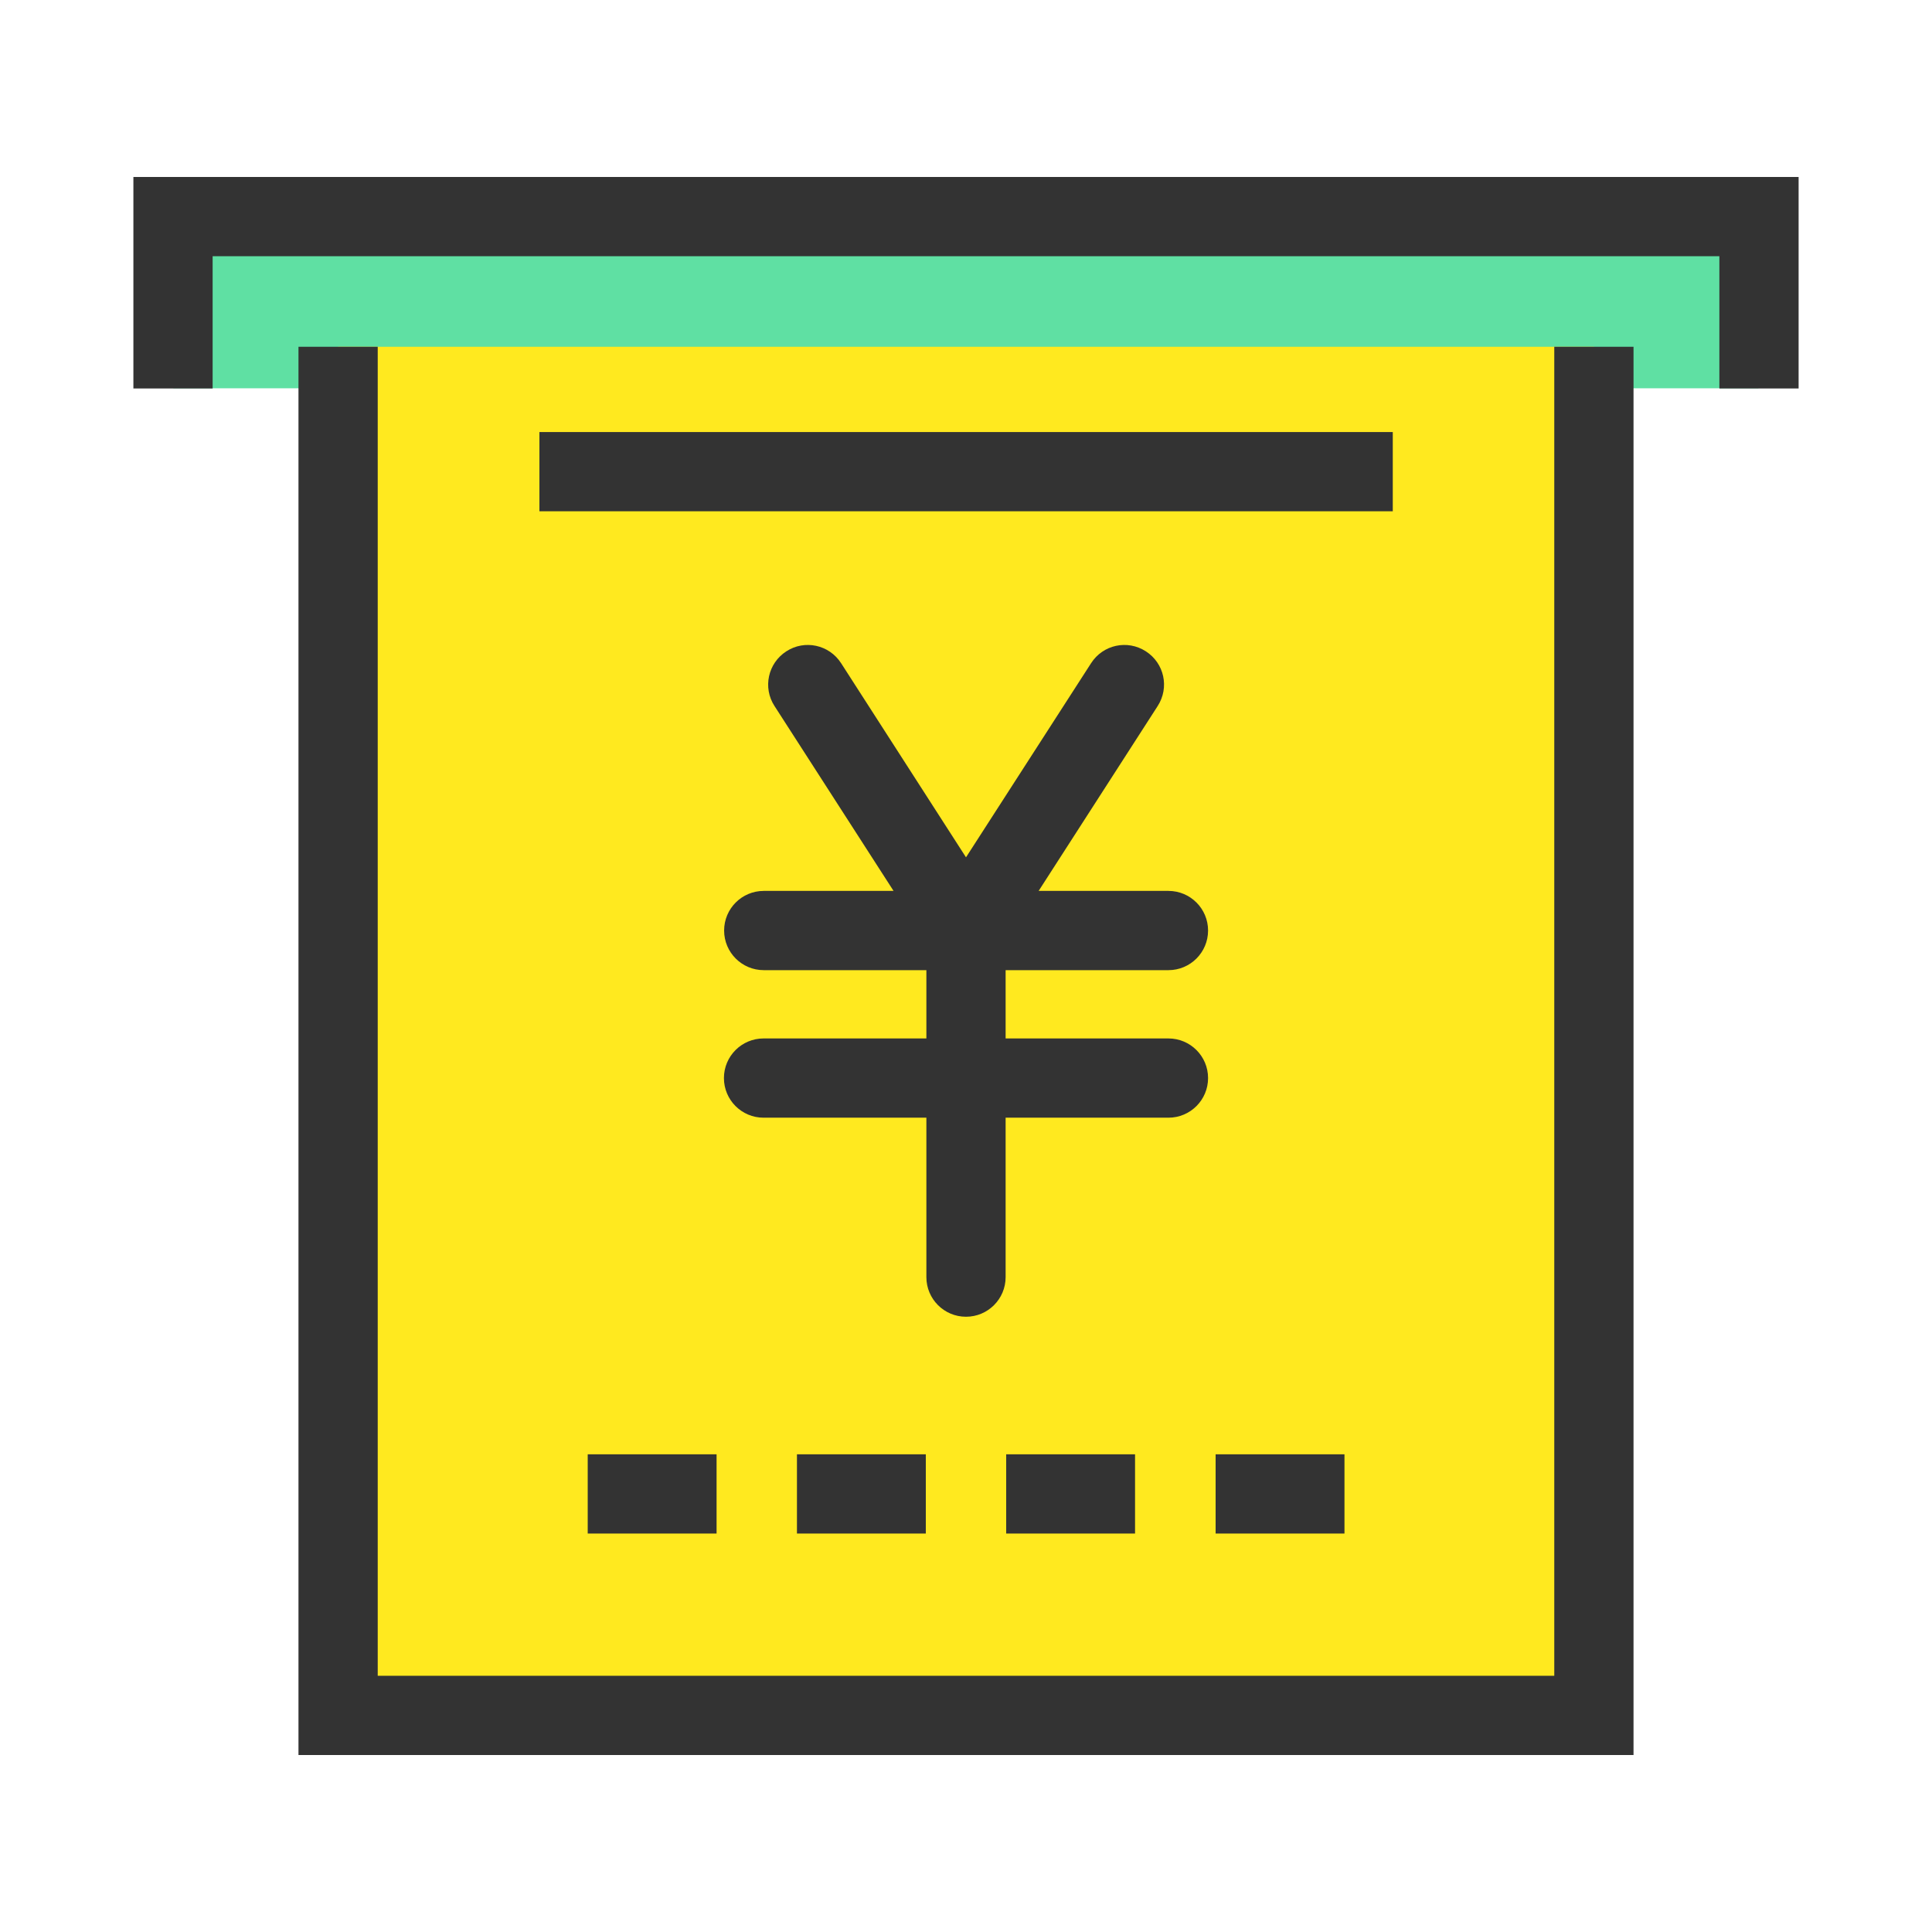
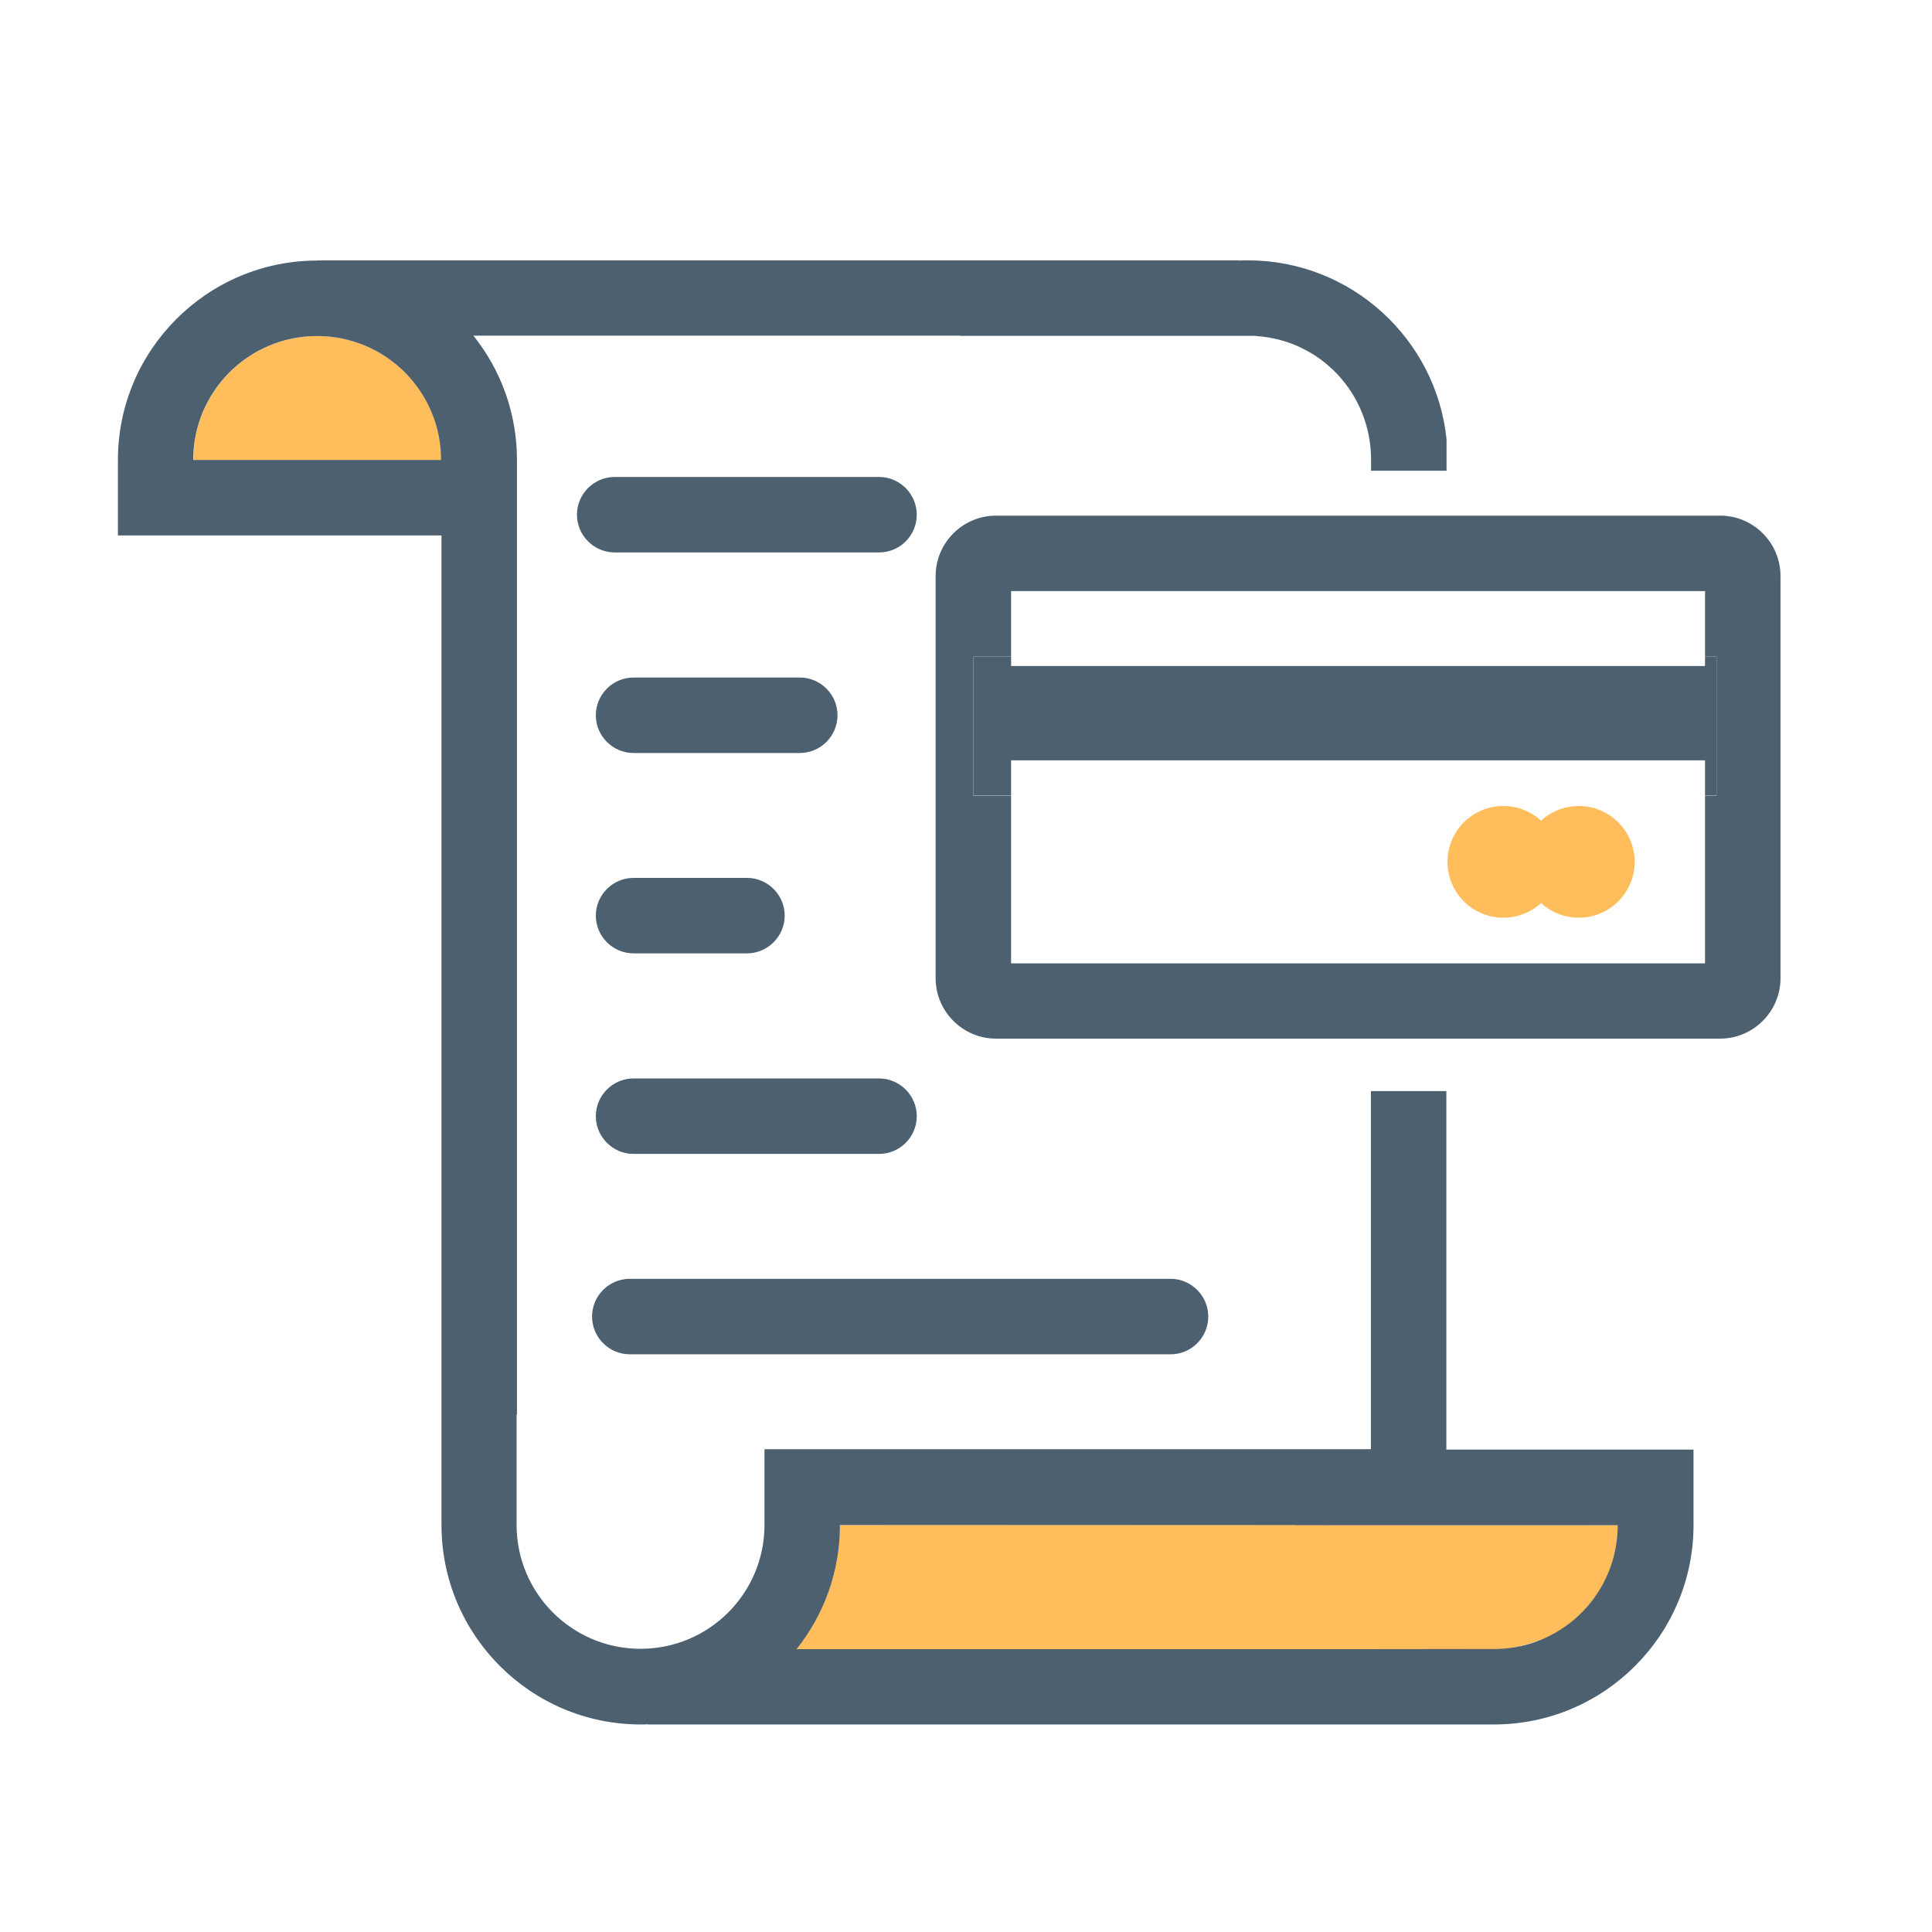
- <svg xmlns="http://www.w3.org/2000/svg" t="1631411783867" class="icon" viewBox="0 0 1024 1024" version="1.1" p-id="1243" width="200" height="200">
+ <svg xmlns="http://www.w3.org/2000/svg" t="1631495568115" class="icon" viewBox="0 0 1024 1024" version="1.1" p-id="9667" width="200" height="200">
  <defs>
    <style type="text/css" />
  </defs>
-   <path d="M91.9 117.8H932v88H91.9z" fill="#5FE0A3" p-id="1244" />
-   <path d="M179.2 183.8h665.6v725.3H179.2z" fill="#FFE91F" p-id="1245" />
-   <path d="M70.7 93.8v112.1h42v-70.1h798.6v70.1h42V93.8z" fill="#333333" p-id="1246" />
-   <path d="M823.8 888.2H200.2V183.8h-42v746.4h707.6V183.8h-42z" fill="#333333" p-id="1247" />
-   <path d="M285.9 229h452.3v42H285.9zM311.5 770.8h68.3v42h-68.3zM422.4 770.8h68.3v42h-68.3zM533.3 770.8h68.3v42h-68.3zM644.3 770.8h68.3v42h-68.3zM619.3 514.2c11.6 0 21-9.4 21-21s-9.4-21-21-21h-68.8l63.1-98c6.3-9.8 3.5-22.7-6.3-29-9.8-6.3-22.7-3.5-29 6.3L512 454.4l-66.2-102.9c-6.3-9.8-19.3-12.6-29-6.3-9.8 6.3-12.6 19.3-6.3 29l63.1 98h-68.8c-11.6 0-21 9.4-21 21s9.4 21 21 21H491v36.2h-86.3c-11.6 0-21 9.4-21 21s9.4 21 21 21H491v84.5c0 11.6 9.4 21 21 21s21-9.4 21-21v-84.5h86.3c11.6 0 21-9.4 21-21s-9.4-21-21-21H533v-36.2h86.3z" fill="#333333" p-id="1248" />
+   <path d="M445.2 808.3c0 25.1-8.8 48.1-23.4 66.2h287.6c148.1 16.5 148.1-41.2 148.1-66.2l-171.5-0.1-240.8 0.1zM168.2 178.1c-36.3 0-65.7 29.4-65.7 65.7H234c-0.1-36.3-29.5-65.7-65.8-65.7z" fill="#FFBD5C" p-id="9668" />
+   <path d="M766.6 768.3v-190h-40v189.8H405.2v40.1c0 36.3-29.4 65.7-65.7 65.7s-65.7-29.4-65.7-65.7v-58.4h0.2v-506c0-24.9-8.6-47.8-23.1-65.9h258l-0.1 0.1h156.9v0.1c34.4 2.2 61 30.7 61 65.6v5.8h40v-16.7c-5.5-53.2-50.6-94.8-105.2-94.8-1.7 0-3.3 0-5 0.1v-0.1H168.2v0.1c-58.3 0-105.7 47.4-105.7 105.7v40H234v524.5c0 58.3 47.3 105.7 105.6 105.7 1.3 0 2.7 0 4-0.1v0.1h448.3c58.3 0 105.7-47.4 105.7-105.7v-40h-131zM102.4 243.8c0-36.3 29.4-65.7 65.7-65.7s65.7 29.4 65.7 65.7H102.4zM793.7 874l-84.7 0.1H422.2c14.4-18.1 23-40.9 23-65.7v-0.1H686v0.1h171.4c0.1 35.6-28.3 64.6-63.7 65.6z" fill="#4C6070" p-id="9669" />
+   <path d="M911.7 273.3H527.9c-17.6 0-32 14.4-32 32v213.2c0 17.6 14.4 32 32 32h383.8c17.6 0 32-14.4 32-32V305.3c0-17.6-14.3-32-32-32z m-1.9 148.4h-6.1v88.9H535.9v-88.9h-20V348h20v-34.7h367.8V348h6.1v73.7z" fill="#4C6070" p-id="9670" />
+   <path d="M535.9 353h367.8v50H535.9zM515.9 348h20v73.6h-20zM903.7 348h6.1v73.6h-6.1z" fill="#4C6070" p-id="9671" />
+   <path d="M796.8 456.8m-29.6 0a29.6 29.6 0 1 0 59.2 0 29.6 29.6 0 1 0-59.2 0Z" fill="#FFBD5C" p-id="9672" />
+   <path d="M836.8 456.8m-29.6 0a29.6 29.6 0 1 0 59.2 0 29.6 29.6 0 1 0-59.2 0Z" fill="#FFBD5C" p-id="9673" />
+   <path d="M465.9 292.8H325.8c-11 0-20-9-20-20s9-20 20-20h140.1c11 0 20 9 20 20s-8.9 20-20 20zM423.9 399.1h-88.1c-11 0-20-9-20-20s9-20 20-20h88.1c11 0 20 9 20 20s-9 20-20 20zM395.9 505.3h-60.1c-11 0-20-9-20-20s9-20 20-20h60.1c11 0 20 9 20 20s-9 20-20 20zM465.9 611.6H335.8c-11 0-20-9-20-20s9-20 20-20h130.1c11 0 20 9 20 20s-8.9 20-20 20zM620.5 717.8H333.8c-11 0-20-9-20-20s9-20 20-20h286.6c11 0 20 9 20 20s-8.9 20-19.9 20z" fill="#4C6070" p-id="9674" />
</svg>
